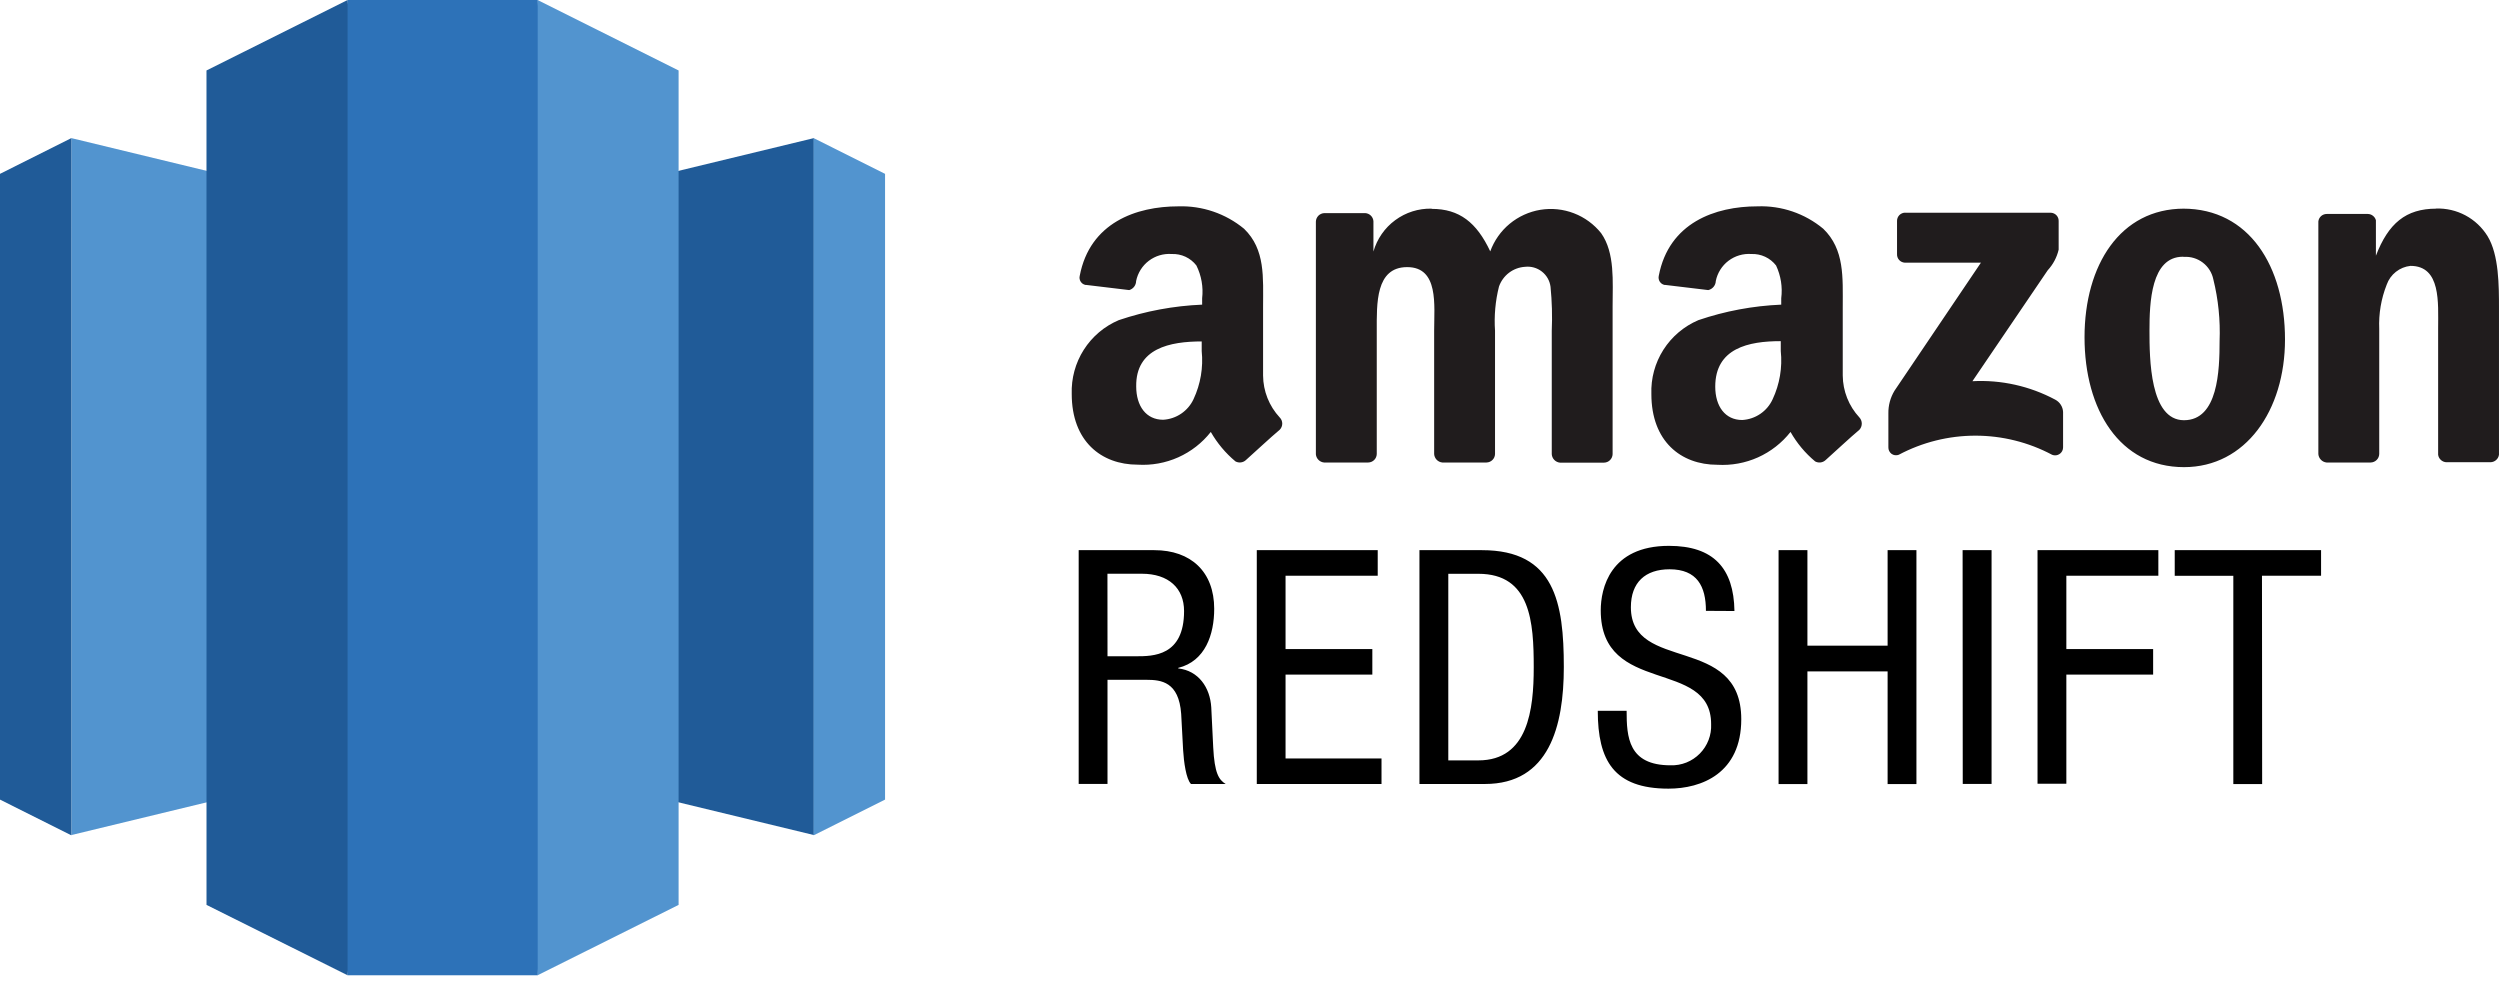
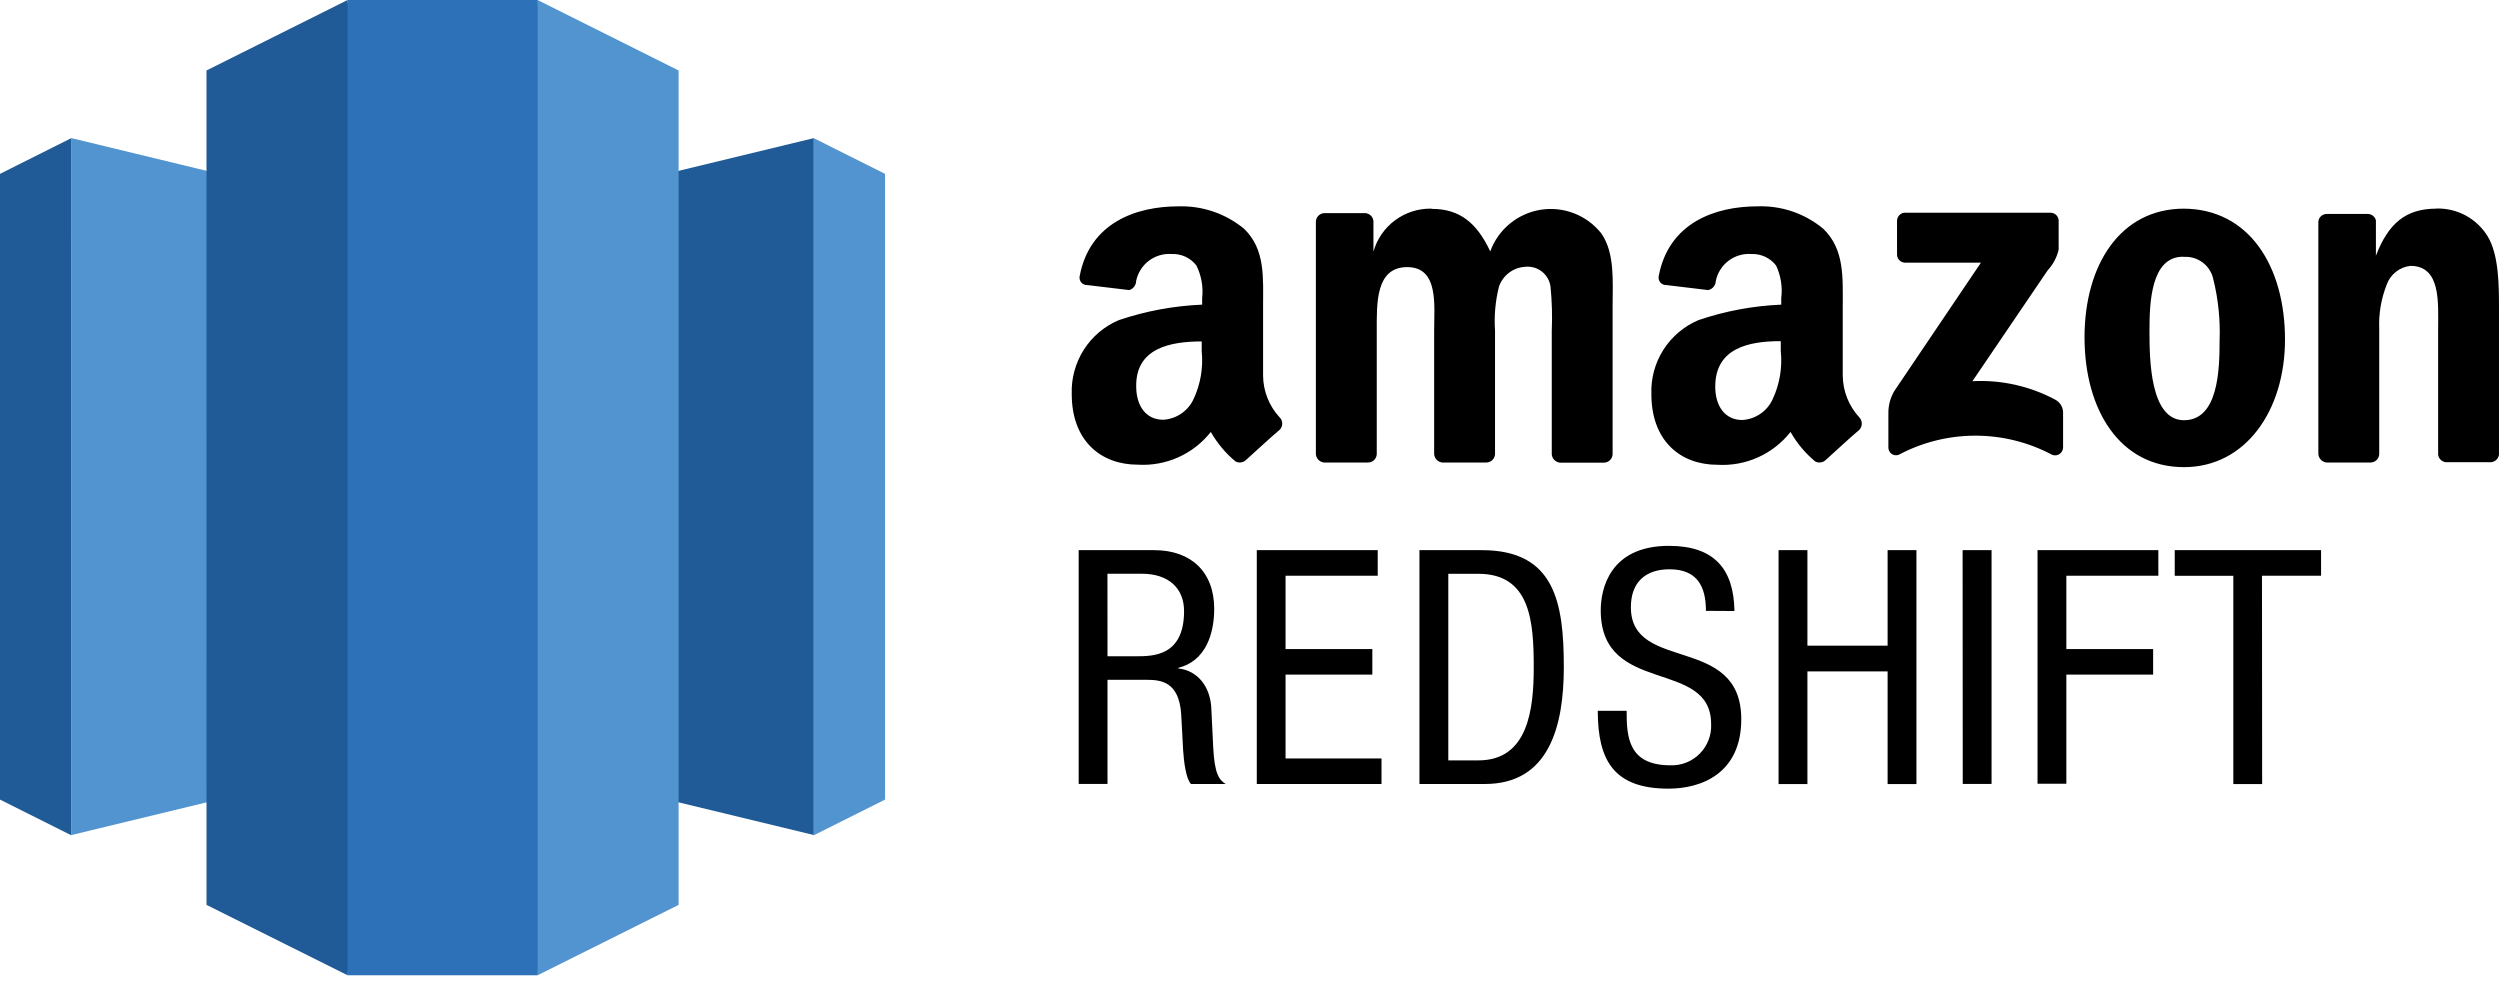
<svg xmlns="http://www.w3.org/2000/svg" width="91" height="36" viewBox="0 0 91 36" fill="none">
-   <path d="M39.264 20.026H42.016C43.35 20.026 44.197 20.813 44.197 22.161C44.197 23.09 43.876 24.067 42.887 24.311V24.33C43.624 24.413 44.046 25.021 44.09 25.748L44.161 27.203C44.209 28.145 44.364 28.383 44.614 28.537H43.352C43.173 28.358 43.091 27.726 43.066 27.309L42.995 25.985C42.911 24.816 42.268 24.745 41.731 24.745H40.313V28.535H39.264V20.026ZM40.313 23.888H41.349C41.968 23.888 43.1 23.888 43.1 22.243C43.1 21.415 42.541 20.884 41.562 20.884H40.311L40.313 23.888ZM45.747 20.026H50.149V20.957H46.794V23.627H49.953V24.556H46.794V27.607H50.287V28.537H45.747V20.026ZM51.668 20.026H53.944C56.592 20.026 56.923 21.933 56.923 24.282C56.923 26.433 56.388 28.537 54.052 28.537H51.668V20.026ZM52.718 27.678H53.814C55.625 27.678 55.828 25.819 55.828 24.294C55.828 22.648 55.72 20.886 53.813 20.886H52.718V27.678ZM62.096 22.235C62.096 21.341 61.774 20.722 60.772 20.722C59.889 20.722 59.364 21.199 59.364 22.104C59.364 24.498 63.382 23.069 63.382 26.18C63.382 28.147 61.94 28.707 60.733 28.707C58.747 28.707 58.159 27.684 58.159 25.872H59.209C59.209 26.825 59.268 27.857 60.806 27.857C61.004 27.864 61.201 27.829 61.385 27.756C61.569 27.682 61.735 27.571 61.874 27.43C62.013 27.289 62.121 27.121 62.192 26.936C62.263 26.751 62.294 26.554 62.285 26.356C62.285 23.948 58.267 25.343 58.267 22.218C58.267 21.432 58.598 19.869 60.75 19.869C62.37 19.869 63.11 20.681 63.134 22.241L62.096 22.235ZM69.758 28.539H68.709V24.439H65.79V28.539H64.74V20.026H65.79V23.503H68.709V20.026H69.758V28.539ZM71.439 20.026H72.493V28.536H71.444L71.439 20.026ZM74.166 20.026H78.564V20.957H75.215V23.627H78.374V24.556H75.215V28.529H74.166V20.026ZM82.342 28.539H81.293V20.959H79.16V20.026H84.487V20.957H82.336L82.342 28.539Z" fill="black" />
+   <path d="M39.264 20.026H42.016C43.35 20.026 44.197 20.813 44.197 22.161C44.197 23.09 43.876 24.067 42.887 24.311V24.33C43.624 24.413 44.046 25.021 44.09 25.748L44.161 27.203C44.209 28.145 44.364 28.383 44.614 28.537H43.352C43.173 28.358 43.091 27.726 43.066 27.309L42.995 25.985C42.911 24.816 42.268 24.745 41.731 24.745H40.313V28.535H39.264V20.026ZM40.313 23.888H41.349C41.968 23.888 43.1 23.888 43.1 22.243C43.1 21.415 42.541 20.884 41.562 20.884H40.311L40.313 23.888ZM45.747 20.026H50.149V20.957H46.794V23.627H49.953V24.556H46.794V27.607H50.287V28.537H45.747V20.026ZM51.668 20.026H53.944C56.592 20.026 56.923 21.933 56.923 24.282C56.923 26.433 56.388 28.537 54.052 28.537H51.668V20.026ZM52.718 27.678H53.814C55.625 27.678 55.828 25.819 55.828 24.294C55.828 22.648 55.72 20.886 53.813 20.886H52.718V27.678ZM62.096 22.235C62.096 21.341 61.774 20.722 60.772 20.722C59.889 20.722 59.364 21.199 59.364 22.104C59.364 24.498 63.382 23.069 63.382 26.18C63.382 28.147 61.94 28.707 60.733 28.707C58.747 28.707 58.159 27.684 58.159 25.872H59.209C59.209 26.825 59.268 27.857 60.806 27.857C61.004 27.864 61.201 27.829 61.385 27.756C61.569 27.682 61.735 27.571 61.874 27.43C62.013 27.289 62.121 27.121 62.192 26.936C62.263 26.751 62.294 26.554 62.285 26.356C62.285 23.948 58.267 25.343 58.267 22.218C58.267 21.432 58.598 19.869 60.75 19.869C62.37 19.869 63.11 20.681 63.134 22.241L62.096 22.235ZM69.758 28.539H68.709V24.439H65.79V28.539H64.74V20.026H65.79V23.503H68.709V20.026H69.758V28.539ZM71.439 20.026H72.493V28.536H71.444L71.439 20.026ZM74.166 20.026H78.564V20.957H75.215V23.627H78.374V24.556H75.215V28.529H74.166V20.026ZM82.342 28.539H81.293V20.959H79.16V20.026H84.487V20.957H82.336L82.342 28.539Z" fill="currentColor" />
  <path d="M29.625 5.027L16.109 8.297V27.128L29.625 30.396V5.027Z" fill="#205B98" />
  <path d="M32.216 29.105L29.616 30.406V5.027L32.216 6.328V29.105ZM2.597 5.027L16.108 8.297V27.128L2.598 30.396L2.597 5.027Z" fill="#5294CF" />
  <path d="M0 29.105L2.597 30.406V5.027L0 6.328V29.105Z" fill="#205B98" />
  <path d="M24.701 2.565L19.567 0L17.956 16.883L19.567 35.5L24.701 32.938V2.565Z" fill="#5294CF" />
  <path d="M7.516 2.565L12.652 0L14.26 16.826L12.653 35.5L7.517 32.938L7.516 2.565Z" fill="#205B98" />
  <path d="M12.652 0H19.572V35.5H12.652V0Z" fill="#2D72B8" />
-   <path d="M42.89 7.511C41.361 7.511 39.671 8.103 39.302 10.04C39.293 10.075 39.291 10.112 39.297 10.148C39.303 10.184 39.316 10.218 39.335 10.249C39.354 10.28 39.38 10.306 39.409 10.328C39.439 10.348 39.473 10.363 39.508 10.371H39.535L41.104 10.559C41.176 10.538 41.239 10.494 41.284 10.435C41.329 10.375 41.354 10.303 41.355 10.228C41.415 9.935 41.579 9.673 41.818 9.492C42.056 9.312 42.353 9.224 42.651 9.246C42.823 9.239 42.995 9.273 43.151 9.345C43.307 9.418 43.444 9.527 43.549 9.664C43.732 10.034 43.805 10.447 43.758 10.857V11.089C42.725 11.132 41.703 11.322 40.724 11.653C40.2 11.875 39.756 12.251 39.45 12.731C39.145 13.211 38.992 13.772 39.011 14.341C39.011 16.059 40.083 16.914 41.413 16.914C41.919 16.945 42.426 16.853 42.889 16.646C43.353 16.438 43.759 16.122 44.073 15.723C44.306 16.13 44.61 16.495 44.971 16.795C45.031 16.827 45.099 16.84 45.166 16.832C45.233 16.824 45.297 16.796 45.347 16.75C45.679 16.455 46.245 15.924 46.581 15.644C46.641 15.584 46.674 15.503 46.674 15.419C46.674 15.335 46.641 15.254 46.581 15.195C46.196 14.78 45.98 14.236 45.976 13.67V11.175C45.976 10.103 46.064 9.081 45.284 8.327C44.612 7.773 43.761 7.483 42.89 7.511ZM63.968 7.511C62.438 7.511 60.748 8.103 60.379 10.04C60.371 10.075 60.37 10.112 60.376 10.148C60.381 10.184 60.394 10.218 60.413 10.248C60.433 10.279 60.458 10.306 60.487 10.327C60.517 10.348 60.55 10.363 60.586 10.371H60.613L62.181 10.559C62.257 10.542 62.325 10.5 62.375 10.44C62.424 10.38 62.453 10.306 62.455 10.228C62.514 9.935 62.679 9.673 62.917 9.492C63.156 9.312 63.452 9.224 63.751 9.246C63.923 9.239 64.094 9.273 64.251 9.346C64.407 9.418 64.543 9.528 64.649 9.664C64.823 10.036 64.889 10.449 64.837 10.857V11.089C63.81 11.132 62.795 11.322 61.822 11.653C61.298 11.876 60.853 12.252 60.547 12.733C60.242 13.213 60.089 13.775 60.11 14.345C60.11 16.062 61.182 16.918 62.512 16.918C63.02 16.948 63.527 16.856 63.991 16.648C64.454 16.44 64.861 16.122 65.175 15.723C65.407 16.131 65.71 16.495 66.071 16.795C66.131 16.828 66.199 16.841 66.267 16.833C66.334 16.825 66.398 16.796 66.449 16.75C66.78 16.455 67.346 15.924 67.682 15.644C67.738 15.583 67.769 15.502 67.769 15.419C67.769 15.336 67.738 15.256 67.682 15.195C67.296 14.78 67.081 14.236 67.076 13.67V11.175C67.076 10.103 67.147 9.081 66.367 8.327C65.696 7.769 64.844 7.479 63.972 7.511H63.968ZM52.111 7.595C51.635 7.584 51.169 7.731 50.786 8.014C50.402 8.296 50.124 8.698 49.993 9.156V8.053C49.988 7.976 49.955 7.904 49.901 7.85C49.846 7.795 49.774 7.763 49.697 7.757H48.208C48.127 7.76 48.049 7.793 47.991 7.85C47.934 7.908 47.9 7.985 47.898 8.067V16.538C47.905 16.615 47.939 16.686 47.993 16.74C48.047 16.794 48.118 16.828 48.194 16.835H49.805C49.887 16.833 49.964 16.8 50.022 16.742C50.079 16.685 50.112 16.607 50.114 16.526V12.04C50.114 11.059 50.064 9.723 51.221 9.723C52.378 9.723 52.203 11.106 52.203 12.04V16.526C52.207 16.604 52.24 16.678 52.294 16.735C52.348 16.792 52.421 16.827 52.499 16.835H54.109C54.191 16.833 54.268 16.8 54.326 16.742C54.384 16.685 54.417 16.608 54.419 16.526V12.04C54.382 11.499 54.431 10.956 54.563 10.43C54.633 10.231 54.76 10.056 54.928 9.928C55.097 9.8 55.299 9.725 55.511 9.712C55.729 9.687 55.949 9.748 56.123 9.884C56.297 10.019 56.41 10.217 56.439 10.436C56.492 10.97 56.507 11.508 56.484 12.046V16.531C56.488 16.609 56.521 16.683 56.575 16.74C56.629 16.796 56.701 16.832 56.779 16.84H58.39C58.471 16.838 58.549 16.805 58.606 16.747C58.663 16.69 58.697 16.612 58.699 16.531V11.149C58.699 10.251 58.789 9.207 58.282 8.488C58.022 8.163 57.68 7.912 57.291 7.763C56.902 7.613 56.48 7.57 56.069 7.637C55.658 7.705 55.273 7.881 54.952 8.146C54.631 8.412 54.387 8.759 54.245 9.15C53.749 8.094 53.119 7.603 52.115 7.603L52.111 7.595ZM79.497 7.595C77.18 7.595 75.877 9.641 75.877 12.277C75.877 14.914 77.155 17.004 79.497 17.004C81.74 17.004 83.174 14.945 83.174 12.358C83.174 9.695 81.87 7.595 79.466 7.595H79.497ZM88.681 7.595C87.569 7.595 86.936 8.133 86.483 9.308V8.017C86.466 7.952 86.427 7.894 86.373 7.853C86.32 7.811 86.254 7.789 86.187 7.788H84.698C84.621 7.787 84.547 7.814 84.49 7.864C84.432 7.915 84.396 7.985 84.388 8.061V16.526C84.393 16.604 84.426 16.678 84.48 16.734C84.534 16.791 84.606 16.826 84.684 16.835H86.294C86.376 16.833 86.453 16.8 86.511 16.742C86.569 16.685 86.602 16.607 86.604 16.526V11.97C86.581 11.42 86.674 10.871 86.877 10.359C86.942 10.176 87.058 10.014 87.211 9.894C87.364 9.773 87.549 9.698 87.742 9.678C88.855 9.678 88.748 11.022 88.748 11.954V16.551C88.757 16.624 88.792 16.691 88.846 16.741C88.9 16.791 88.97 16.821 89.043 16.825H90.654C90.73 16.823 90.803 16.795 90.859 16.745C90.916 16.695 90.953 16.626 90.963 16.551V11.232C90.963 10.405 90.963 9.274 90.547 8.596C90.35 8.277 90.073 8.017 89.743 7.84C89.413 7.664 89.043 7.578 88.668 7.591L88.681 7.595ZM69.348 7.741C69.27 7.741 69.195 7.773 69.139 7.828C69.084 7.884 69.052 7.959 69.052 8.037V9.252C69.049 9.329 69.076 9.405 69.128 9.463C69.18 9.52 69.253 9.556 69.33 9.561H72.106L68.961 14.221C68.81 14.47 68.732 14.756 68.737 15.047V16.281C68.735 16.327 68.745 16.373 68.765 16.415C68.785 16.456 68.815 16.492 68.852 16.52C68.89 16.547 68.933 16.564 68.979 16.57C69.025 16.576 69.071 16.571 69.114 16.554C69.974 16.097 70.932 15.858 71.906 15.858C72.879 15.858 73.838 16.097 74.697 16.554C74.764 16.581 74.839 16.582 74.906 16.557C74.974 16.532 75.03 16.482 75.064 16.418C75.086 16.376 75.097 16.329 75.096 16.281V14.996C75.092 14.903 75.063 14.812 75.013 14.734C74.963 14.655 74.893 14.591 74.81 14.547C73.885 14.053 72.843 13.82 71.796 13.876L74.536 9.839C74.732 9.626 74.87 9.368 74.935 9.087V8.053C74.939 7.975 74.912 7.899 74.86 7.841C74.808 7.784 74.735 7.748 74.657 7.744H69.348V7.741ZM79.492 9.351C79.739 9.334 79.984 9.408 80.181 9.558C80.379 9.708 80.515 9.925 80.565 10.167C80.747 10.901 80.823 11.657 80.793 12.412C80.793 13.486 80.738 15.296 79.497 15.296C78.255 15.296 78.241 13.053 78.241 12.035C78.241 11.018 78.295 9.345 79.46 9.345L79.492 9.351ZM43.742 12.423V12.778C43.803 13.377 43.701 13.981 43.446 14.527C43.347 14.741 43.191 14.924 42.997 15.056C42.802 15.189 42.574 15.266 42.339 15.279C41.72 15.279 41.358 14.783 41.358 14.065C41.339 12.674 42.59 12.428 43.747 12.428L43.742 12.423ZM64.82 12.423V12.778C64.883 13.379 64.78 13.987 64.523 14.535C64.425 14.749 64.27 14.933 64.075 15.065C63.88 15.198 63.652 15.275 63.416 15.288C62.797 15.288 62.435 14.792 62.435 14.073C62.435 12.669 63.655 12.418 64.811 12.418L64.82 12.423Z" fill="#201C1D" />
+   <path d="M42.89 7.511C41.361 7.511 39.671 8.103 39.302 10.04C39.293 10.075 39.291 10.112 39.297 10.148C39.303 10.184 39.316 10.218 39.335 10.249C39.354 10.28 39.38 10.306 39.409 10.328C39.439 10.348 39.473 10.363 39.508 10.371H39.535L41.104 10.559C41.176 10.538 41.239 10.494 41.284 10.435C41.329 10.375 41.354 10.303 41.355 10.228C41.415 9.935 41.579 9.673 41.818 9.492C42.056 9.312 42.353 9.224 42.651 9.246C42.823 9.239 42.995 9.273 43.151 9.345C43.307 9.418 43.444 9.527 43.549 9.664C43.732 10.034 43.805 10.447 43.758 10.857V11.089C42.725 11.132 41.703 11.322 40.724 11.653C40.2 11.875 39.756 12.251 39.45 12.731C39.145 13.211 38.992 13.772 39.011 14.341C39.011 16.059 40.083 16.914 41.413 16.914C41.919 16.945 42.426 16.853 42.889 16.646C43.353 16.438 43.759 16.122 44.073 15.723C44.306 16.13 44.61 16.495 44.971 16.795C45.031 16.827 45.099 16.84 45.166 16.832C45.233 16.824 45.297 16.796 45.347 16.75C45.679 16.455 46.245 15.924 46.581 15.644C46.641 15.584 46.674 15.503 46.674 15.419C46.674 15.335 46.641 15.254 46.581 15.195C46.196 14.78 45.98 14.236 45.976 13.67V11.175C45.976 10.103 46.064 9.081 45.284 8.327C44.612 7.773 43.761 7.483 42.89 7.511ZM63.968 7.511C62.438 7.511 60.748 8.103 60.379 10.04C60.371 10.075 60.37 10.112 60.376 10.148C60.381 10.184 60.394 10.218 60.413 10.248C60.433 10.279 60.458 10.306 60.487 10.327C60.517 10.348 60.55 10.363 60.586 10.371H60.613L62.181 10.559C62.257 10.542 62.325 10.5 62.375 10.44C62.424 10.38 62.453 10.306 62.455 10.228C62.514 9.935 62.679 9.673 62.917 9.492C63.156 9.312 63.452 9.224 63.751 9.246C63.923 9.239 64.094 9.273 64.251 9.346C64.407 9.418 64.543 9.528 64.649 9.664C64.823 10.036 64.889 10.449 64.837 10.857V11.089C63.81 11.132 62.795 11.322 61.822 11.653C61.298 11.876 60.853 12.252 60.547 12.733C60.242 13.213 60.089 13.775 60.11 14.345C60.11 16.062 61.182 16.918 62.512 16.918C63.02 16.948 63.527 16.856 63.991 16.648C64.454 16.44 64.861 16.122 65.175 15.723C65.407 16.131 65.71 16.495 66.071 16.795C66.131 16.828 66.199 16.841 66.267 16.833C66.334 16.825 66.398 16.796 66.449 16.75C66.78 16.455 67.346 15.924 67.682 15.644C67.738 15.583 67.769 15.502 67.769 15.419C67.769 15.336 67.738 15.256 67.682 15.195C67.296 14.78 67.081 14.236 67.076 13.67V11.175C67.076 10.103 67.147 9.081 66.367 8.327C65.696 7.769 64.844 7.479 63.972 7.511H63.968ZM52.111 7.595C51.635 7.584 51.169 7.731 50.786 8.014C50.402 8.296 50.124 8.698 49.993 9.156V8.053C49.988 7.976 49.955 7.904 49.901 7.85C49.846 7.795 49.774 7.763 49.697 7.757H48.208C48.127 7.76 48.049 7.793 47.991 7.85C47.934 7.908 47.9 7.985 47.898 8.067V16.538C47.905 16.615 47.939 16.686 47.993 16.74C48.047 16.794 48.118 16.828 48.194 16.835H49.805C49.887 16.833 49.964 16.8 50.022 16.742C50.079 16.685 50.112 16.607 50.114 16.526V12.04C50.114 11.059 50.064 9.723 51.221 9.723C52.378 9.723 52.203 11.106 52.203 12.04V16.526C52.207 16.604 52.24 16.678 52.294 16.735C52.348 16.792 52.421 16.827 52.499 16.835H54.109C54.191 16.833 54.268 16.8 54.326 16.742C54.384 16.685 54.417 16.608 54.419 16.526V12.04C54.382 11.499 54.431 10.956 54.563 10.43C54.633 10.231 54.76 10.056 54.928 9.928C55.097 9.8 55.299 9.725 55.511 9.712C55.729 9.687 55.949 9.748 56.123 9.884C56.297 10.019 56.41 10.217 56.439 10.436C56.492 10.97 56.507 11.508 56.484 12.046V16.531C56.488 16.609 56.521 16.683 56.575 16.74C56.629 16.796 56.701 16.832 56.779 16.84H58.39C58.471 16.838 58.549 16.805 58.606 16.747C58.663 16.69 58.697 16.612 58.699 16.531V11.149C58.699 10.251 58.789 9.207 58.282 8.488C58.022 8.163 57.68 7.912 57.291 7.763C56.902 7.613 56.48 7.57 56.069 7.637C55.658 7.705 55.273 7.881 54.952 8.146C54.631 8.412 54.387 8.759 54.245 9.15C53.749 8.094 53.119 7.603 52.115 7.603L52.111 7.595ZM79.497 7.595C77.18 7.595 75.877 9.641 75.877 12.277C75.877 14.914 77.155 17.004 79.497 17.004C81.74 17.004 83.174 14.945 83.174 12.358C83.174 9.695 81.87 7.595 79.466 7.595H79.497ZM88.681 7.595C87.569 7.595 86.936 8.133 86.483 9.308V8.017C86.466 7.952 86.427 7.894 86.373 7.853C86.32 7.811 86.254 7.789 86.187 7.788H84.698C84.621 7.787 84.547 7.814 84.49 7.864C84.432 7.915 84.396 7.985 84.388 8.061V16.526C84.393 16.604 84.426 16.678 84.48 16.734C84.534 16.791 84.606 16.826 84.684 16.835H86.294C86.376 16.833 86.453 16.8 86.511 16.742C86.569 16.685 86.602 16.607 86.604 16.526V11.97C86.581 11.42 86.674 10.871 86.877 10.359C86.942 10.176 87.058 10.014 87.211 9.894C87.364 9.773 87.549 9.698 87.742 9.678C88.855 9.678 88.748 11.022 88.748 11.954V16.551C88.757 16.624 88.792 16.691 88.846 16.741C88.9 16.791 88.97 16.821 89.043 16.825H90.654C90.73 16.823 90.803 16.795 90.859 16.745C90.916 16.695 90.953 16.626 90.963 16.551V11.232C90.963 10.405 90.963 9.274 90.547 8.596C90.35 8.277 90.073 8.017 89.743 7.84C89.413 7.664 89.043 7.578 88.668 7.591L88.681 7.595ZM69.348 7.741C69.27 7.741 69.195 7.773 69.139 7.828C69.084 7.884 69.052 7.959 69.052 8.037V9.252C69.049 9.329 69.076 9.405 69.128 9.463C69.18 9.52 69.253 9.556 69.33 9.561H72.106L68.961 14.221C68.81 14.47 68.732 14.756 68.737 15.047V16.281C68.735 16.327 68.745 16.373 68.765 16.415C68.785 16.456 68.815 16.492 68.852 16.52C68.89 16.547 68.933 16.564 68.979 16.57C69.025 16.576 69.071 16.571 69.114 16.554C69.974 16.097 70.932 15.858 71.906 15.858C72.879 15.858 73.838 16.097 74.697 16.554C74.764 16.581 74.839 16.582 74.906 16.557C74.974 16.532 75.03 16.482 75.064 16.418C75.086 16.376 75.097 16.329 75.096 16.281V14.996C75.092 14.903 75.063 14.812 75.013 14.734C74.963 14.655 74.893 14.591 74.81 14.547C73.885 14.053 72.843 13.82 71.796 13.876L74.536 9.839C74.732 9.626 74.87 9.368 74.935 9.087V8.053C74.939 7.975 74.912 7.899 74.86 7.841C74.808 7.784 74.735 7.748 74.657 7.744H69.348V7.741ZM79.492 9.351C79.739 9.334 79.984 9.408 80.181 9.558C80.379 9.708 80.515 9.925 80.565 10.167C80.747 10.901 80.823 11.657 80.793 12.412C80.793 13.486 80.738 15.296 79.497 15.296C78.255 15.296 78.241 13.053 78.241 12.035C78.241 11.018 78.295 9.345 79.46 9.345L79.492 9.351ZM43.742 12.423V12.778C43.803 13.377 43.701 13.981 43.446 14.527C43.347 14.741 43.191 14.924 42.997 15.056C42.802 15.189 42.574 15.266 42.339 15.279C41.72 15.279 41.358 14.783 41.358 14.065C41.339 12.674 42.59 12.428 43.747 12.428L43.742 12.423ZM64.82 12.423V12.778C64.883 13.379 64.78 13.987 64.523 14.535C64.425 14.749 64.27 14.933 64.075 15.065C63.88 15.198 63.652 15.275 63.416 15.288C62.797 15.288 62.435 14.792 62.435 14.073C62.435 12.669 63.655 12.418 64.811 12.418L64.82 12.423Z" fill="currentColor" />
</svg>
